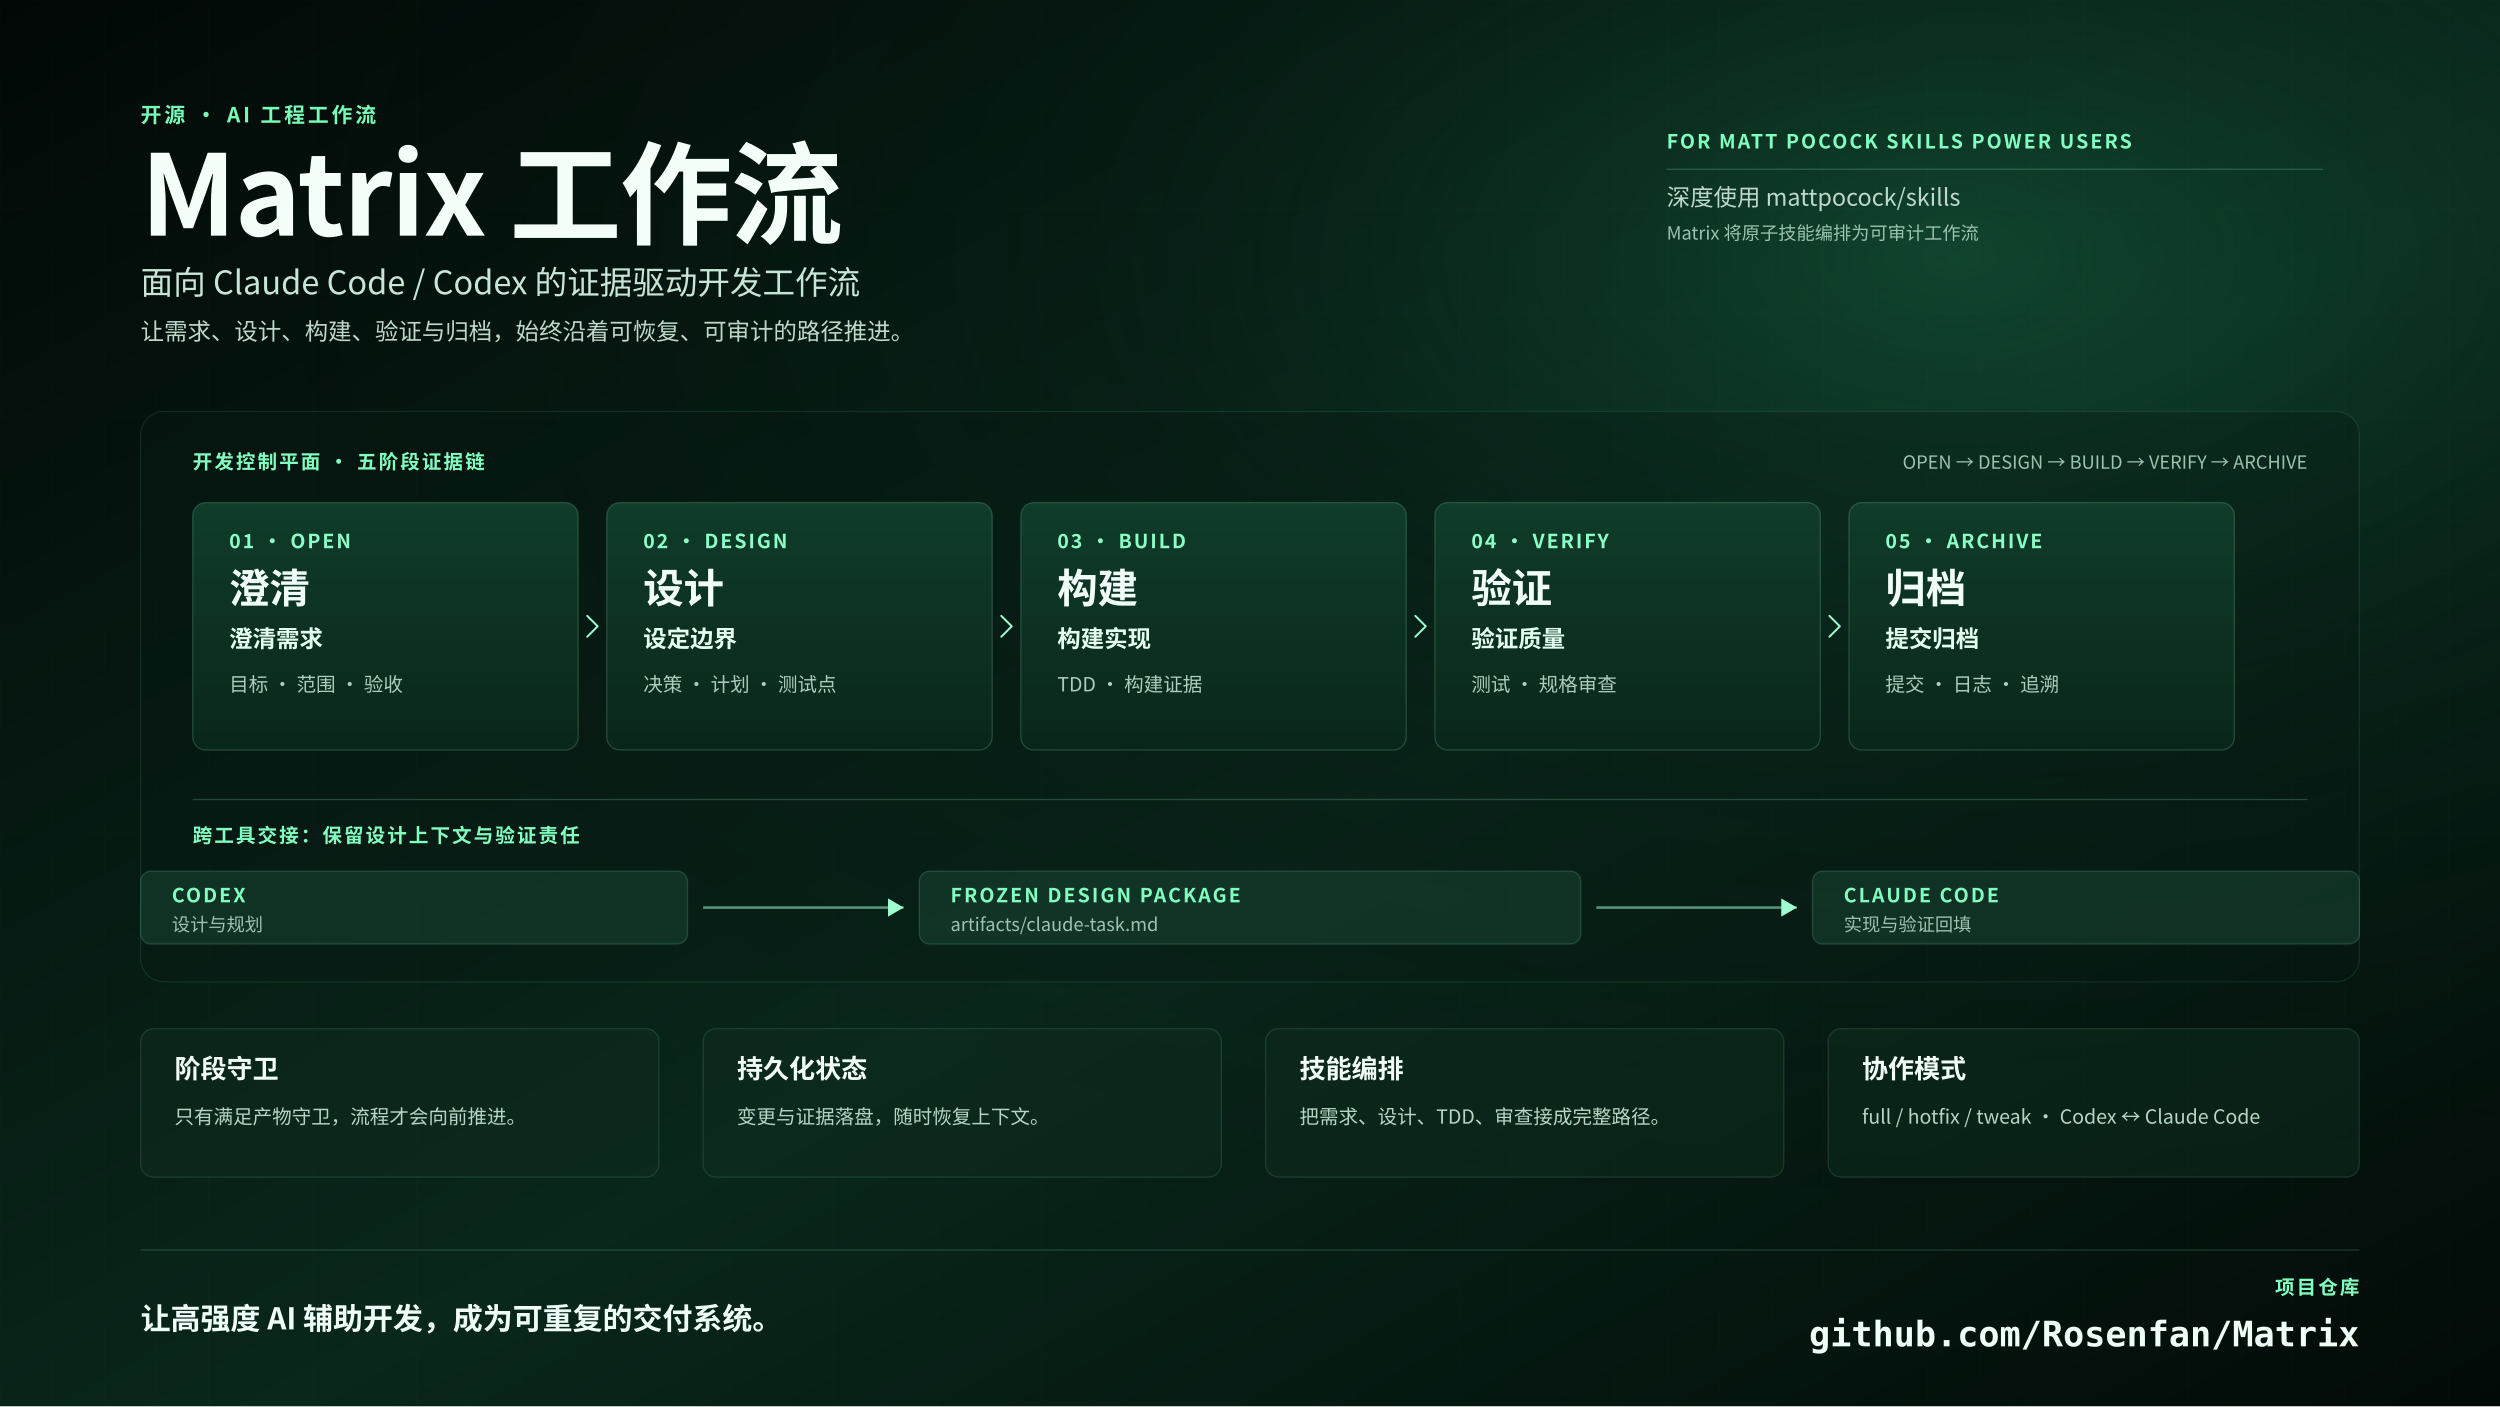
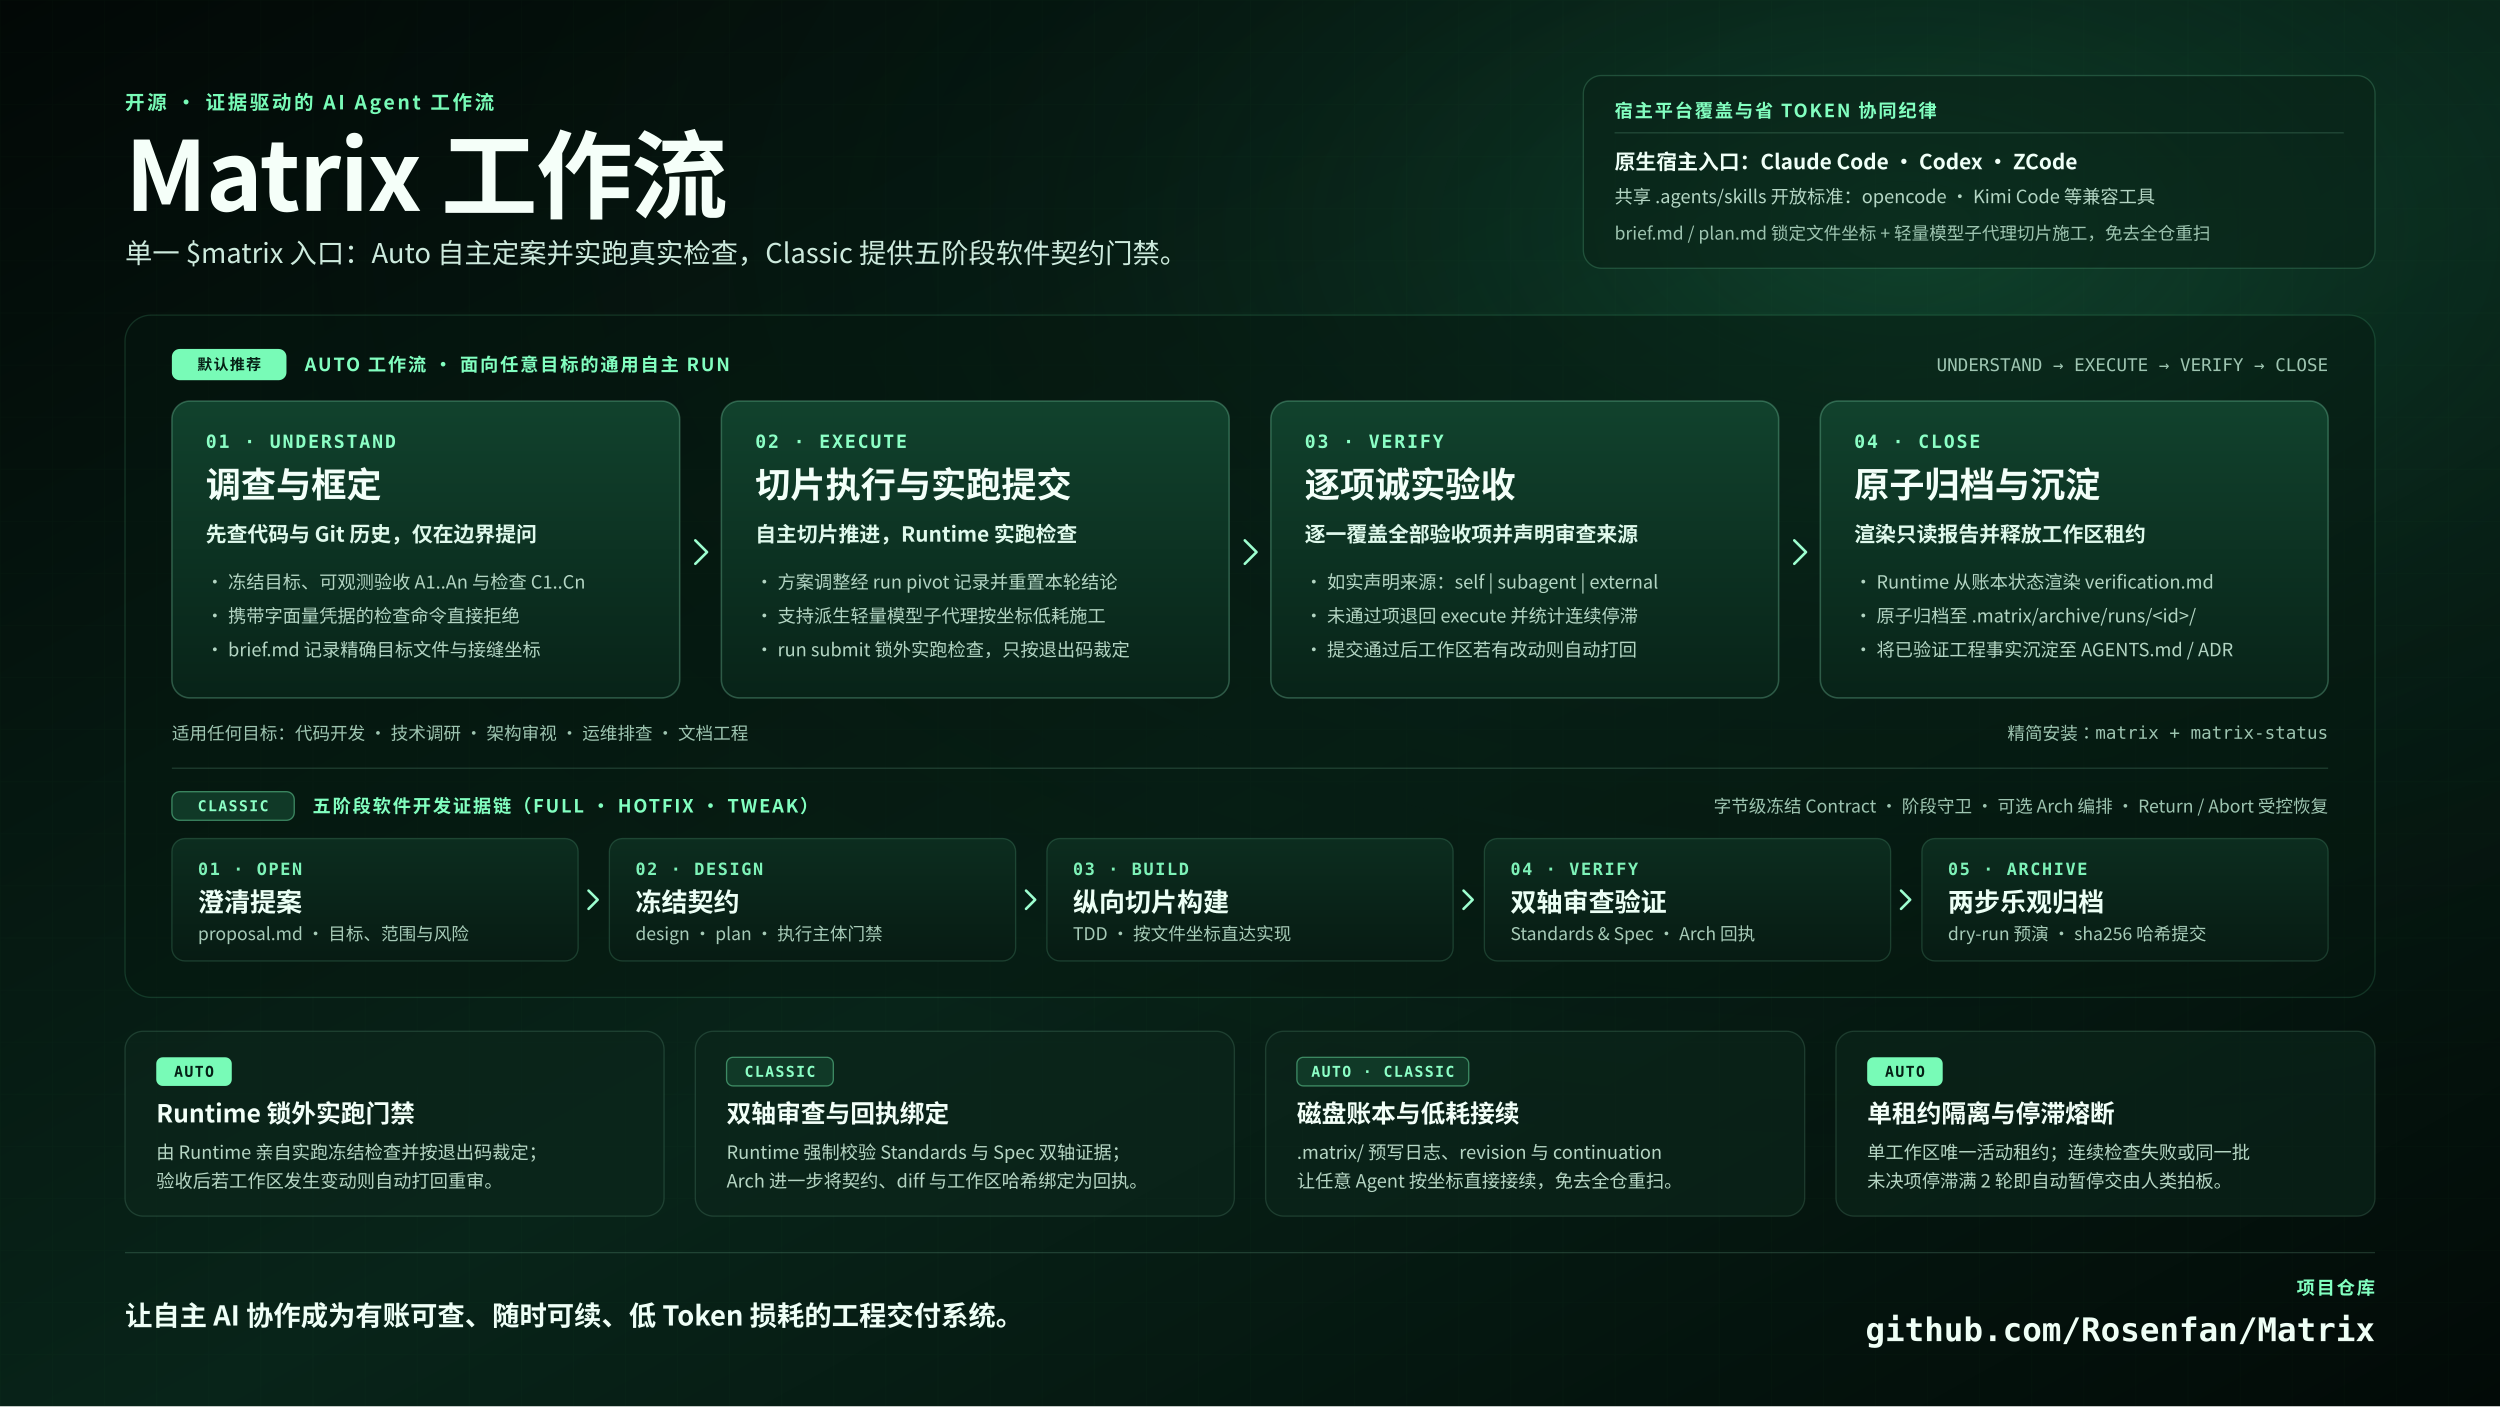
<svg xmlns="http://www.w3.org/2000/svg" width="1920" height="1080" viewBox="0 0 1920 1080" role="img" aria-labelledby="title description">
  <defs>
    <linearGradient id="bg" x1="0" y1="0" x2="1" y2="1">
-       <stop stop-color="#020806" />
-       <stop offset=".56" stop-color="#09271b" />
+       <stop offset="0" stop-color="#020806" />
+       <stop offset=".54" stop-color="#082419" />
      <stop offset="1" stop-color="#020a07" />
    </linearGradient>
-     <linearGradient id="beam" x1="0" y1="0" x2="1" y2="0">
-       <stop stop-color="#22ff9f" stop-opacity="0" />
-       <stop offset=".5" stop-color="#22ff9f" stop-opacity=".16" />
-       <stop offset="1" stop-color="#22ff9f" stop-opacity="0" />
-     </linearGradient>
-     <linearGradient id="stageSurface" x1="0" y1="0" x2="0" y2="1">
-       <stop stop-color="#103c29" />
-       <stop offset="1" stop-color="#092719" />
-     </linearGradient>
-     <radialGradient id="heroLight" cx="78%" cy="18%" r="72%">
-       <stop stop-color="#1d7c51" stop-opacity=".38" />
-       <stop offset=".48" stop-color="#0b2d20" stop-opacity=".16" />
+     <radialGradient id="hero" cx="76%" cy="16%" r="70%">
+       <stop offset="0" stop-color="#1d7c51" stop-opacity=".36" />
+       <stop offset=".5" stop-color="#0b2d20" stop-opacity=".15" />
      <stop offset="1" stop-color="#020806" stop-opacity="0" />
    </radialGradient>
+     <linearGradient id="beam" x1="0" y1="0" x2="1" y2="0">
+       <stop offset="0" stop-color="#22ff9f" stop-opacity="0" />
+       <stop offset=".5" stop-color="#22ff9f" stop-opacity=".22" />
+       <stop offset="1" stop-color="#22ff9f" stop-opacity="0" />
+     </linearGradient>
+     <linearGradient id="autoCard" x1="0" y1="0" x2="0" y2="1">
+       <stop offset="0" stop-color="#11422d" />
+       <stop offset="1" stop-color="#082318" />
+     </linearGradient>
+     <linearGradient id="classicCard" x1="0" y1="0" x2="0" y2="1">
+       <stop offset="0" stop-color="#0c2d1f" />
+       <stop offset="1" stop-color="#071b13" />
+     </linearGradient>
    <pattern id="grid" width="40" height="40" patternUnits="userSpaceOnUse">
-       <path d="M40 0H0V40" fill="none" stroke="#70ffb4" stroke-opacity=".014" />
+       <path d="M40 0H0V40" fill="none" stroke="#70ffb4" stroke-opacity=".016" />
    </pattern>
    <filter id="glow">
-       <feGaussianBlur stdDeviation="7" result="b" />
+       <feGaussianBlur stdDeviation="5" result="b" />
      <feMerge>
        <feMergeNode in="b" />
        <feMergeNode in="SourceGraphic" />
      </feMerge>
    </filter>
    <style>
-       .zh{font-family:'Microsoft YaHei','Noto Sans CJK SC',Arial,sans-serif}.mono{font-family:Consolas,'SFMono-Regular',monospace}.eyebrow{font-size:16px;font-weight:700;letter-spacing:2.2px;fill:#78fbb7}.title{font-size:86px;font-weight:700;letter-spacing:-1px;fill:#f5fff9}.subtitle{font-size:25px;fill:#c8e6d7}.copy{font-size:18px;fill:#bed9ca}.label{font-size:15px;font-weight:700;letter-spacing:1.6px;fill:#82ffc0}.tiny{font-size:14px;fill:#9bc3ae}.stageEn{font-size:15px;font-weight:700;letter-spacing:1.5px;fill:#8cffc6}.stageCn{font-size:31px;font-weight:700;fill:#f1fff8}.stageBody{font-size:18px;font-weight:700;fill:#e4fff0}.stageMeta{font-size:15px;fill:#accdbb}.featureTitle{font-size:20px;font-weight:700;fill:#f1fff8}.featureText{font-size:15px;fill:#b6d6c4}.footer{font-size:23px;font-weight:700;fill:#effff7}.panel{fill:#071a12;fill-opacity:.34;stroke:#70ffb4;stroke-opacity:.1;stroke-width:1}.stage{fill:url(#stageSurface);stroke:#a4ffd0;stroke-opacity:.18;stroke-width:1}.handoff{fill:#153c2b;fill-opacity:.7;stroke:#a4ffd0;stroke-opacity:.16;stroke-width:1}.feature{fill:#0d2b1e;fill-opacity:.56;stroke:#a4ffd0;stroke-opacity:.12;stroke-width:1}.rail{stroke:#9dffd0;stroke-opacity:.52;stroke-width:2;fill:none}.divider{stroke:#a4ffd0;stroke-opacity:.16;stroke-width:1}.soft{stroke:#a4ffd0;stroke-opacity:.2;stroke-width:1}.arrow{fill:#9dffd0}.chev{fill:none;stroke:#9dffd0;stroke-width:1.5;stroke-linecap:round;stroke-linejoin:round}
+       .zh{font-family:'Microsoft YaHei','PingFang SC','Noto Sans CJK SC',Arial,sans-serif}
+       .mono{font-family:Consolas,'SFMono-Regular',monospace}
+       .eyebrow{font-size:15px;font-weight:700;letter-spacing:2px;fill:#78fbb7}
+       .title{font-size:74px;font-weight:700;letter-spacing:-1px;fill:#f5fff9}
+       .subtitle{font-size:21px;fill:#cdeadd}
+       .label{font-size:14px;font-weight:700;letter-spacing:1.4px;fill:#82ffc0}
+       .tiny{font-size:13.5px;fill:#9ec5b1}
+       .hostPrimary{font-size:16px;font-weight:700;fill:#effff7}
+       .hostSub{font-size:14px;fill:#b4d6c4}
+       .stageStep{font-size:14px;font-weight:700;letter-spacing:1.4px;fill:#8cffc6}
+       .stageTitle{font-size:27px;font-weight:700;fill:#f3fff9}
+       .stageLead{font-size:16px;font-weight:700;fill:#dff9ec}
+       .stageBullet{font-size:14px;fill:#b3d5c3}
+       .classicStep{font-size:13px;font-weight:700;letter-spacing:1.2px;fill:#7ef2b8}
+       .classicTitle{font-size:20px;font-weight:700;fill:#ecfff5}
+       .classicMeta{font-size:13.5px;fill:#a7cbb8}
+       .featureTitle{font-size:19px;font-weight:700;fill:#f2fff8}
+       .featureText{font-size:14px;fill:#b6d6c4}
+       .badgeText{font-size:11.5px;font-weight:700;letter-spacing:1px;fill:#052015}
+       .badgeOutlineText{font-size:11.5px;font-weight:700;letter-spacing:1px;fill:#8cffc6}
+       .footer{font-size:21px;font-weight:700;fill:#effff7}
+       .panel{fill:#061710;fill-opacity:.48;stroke:#70ffb4;stroke-opacity:.14;stroke-width:1}
+       .hostBox{fill:#092218;fill-opacity:.62;stroke:#8cffc6;stroke-opacity:.18;stroke-width:1}
+       .autoStage{fill:url(#autoCard);stroke:#9dffd0;stroke-opacity:.26;stroke-width:1.2}
+       .classicStage{fill:url(#classicCard);stroke:#8cffc6;stroke-opacity:.16;stroke-width:1}
+       .feature{fill:#0b261b;fill-opacity:.64;stroke:#a4ffd0;stroke-opacity:.14;stroke-width:1}
+       .badgeFill{fill:#78fbb7}
+       .badgeOutline{fill:#103927;stroke:#78fbb7;stroke-opacity:.45;stroke-width:1}
+       .rail{stroke:#78fbb7;stroke-opacity:.5;stroke-width:2;fill:none}
+       .divider{stroke:#a4ffd0;stroke-opacity:.16;stroke-width:1}
+       .chev{fill:none;stroke:#9dffd0;stroke-width:2;stroke-linecap:round;stroke-linejoin:round}
    </style>
  </defs>
  <rect width="1920" height="1080" fill="url(#bg)" />
-   <rect width="1920" height="1080" fill="url(#heroLight)" />
+   <rect width="1920" height="1080" fill="url(#hero)" />
  <rect width="1920" height="1080" fill="url(#grid)" />
-   <path d="M1080 56H1812" stroke="url(#beam)" stroke-width="2" />
-   <path d="M108 264H1812" stroke="url(#beam)" stroke-width="2" />
+   <path d="M96 226H1824" stroke="url(#beam)" stroke-width="1.5" />
  <g class="zh">
-     <text x="108" y="94" class="eyebrow">开源 · AI 工程工作流</text>
-     <text x="108" y="181" class="title">Matrix 工作流</text>
-     <text x="108" y="226" class="subtitle">面向 Claude Code / Codex 的证据驱动开发工作流</text>
-     <text x="108" y="261" class="copy">让需求、设计、构建、验证与归档，始终沿着可恢复、可审计的路径推进。</text>
-     <g transform="translate(1280 92)">
-       <text x="0" y="22" class="label">FOR MATT POCOCK SKILLS POWER USERS</text>
-       <path d="M0 38H504" class="soft" />
-       <text x="0" y="66" class="copy">深度使用 mattpocock/skills</text>
-       <text x="0" y="92" class="tiny">Matrix 将原子技能编排为可审计工作流</text>
-     </g>
-     <rect x="108" y="316" width="1704" height="438" rx="18" class="panel" />
-     <text x="148" y="360" class="label">开发控制平面 · 五阶段证据链</text>
-     <text x="1772" y="360" class="tiny" text-anchor="end">OPEN → DESIGN → BUILD → VERIFY → ARCHIVE</text>
-     <path d="M174 404H1746" class="rail" filter="url(#glow)" />
-     <g>
-       <g transform="translate(148 386)">
-         <rect width="296" height="190" rx="10" class="stage" />
-         <text x="28" y="35" class="stageEn">01 · OPEN</text>
-         <text x="28" y="77" class="stageCn">澄清</text>
-         <text x="28" y="111" class="stageBody">澄清需求</text>
-         <text x="28" y="145" class="stageMeta">目标 · 范围 · 验收</text>
-       </g>
-       <g transform="translate(466 386)">
-         <rect width="296" height="190" rx="10" class="stage" />
-         <text x="28" y="35" class="stageEn">02 · DESIGN</text>
-         <text x="28" y="77" class="stageCn">设计</text>
-         <text x="28" y="111" class="stageBody">设定边界</text>
-         <text x="28" y="145" class="stageMeta">决策 · 计划 · 测试点</text>
-       </g>
-       <g transform="translate(784 386)">
-         <rect width="296" height="190" rx="10" class="stage" />
-         <text x="28" y="35" class="stageEn">03 · BUILD</text>
-         <text x="28" y="77" class="stageCn">构建</text>
-         <text x="28" y="111" class="stageBody">构建实现</text>
-         <text x="28" y="145" class="stageMeta">TDD · 构建证据</text>
-       </g>
-       <g transform="translate(1102 386)">
-         <rect width="296" height="190" rx="10" class="stage" />
-         <text x="28" y="35" class="stageEn">04 · VERIFY</text>
-         <text x="28" y="77" class="stageCn">验证</text>
-         <text x="28" y="111" class="stageBody">验证质量</text>
-         <text x="28" y="145" class="stageMeta">测试 · 规格审查</text>
-       </g>
-       <g transform="translate(1420 386)">
-         <rect width="296" height="190" rx="10" class="stage" />
-         <text x="28" y="35" class="stageEn">05 · ARCHIVE</text>
-         <text x="28" y="77" class="stageCn">归档</text>
-         <text x="28" y="111" class="stageBody">提交归档</text>
-         <text x="28" y="145" class="stageMeta">提交 · 日志 · 追溯</text>
-       </g>
-     </g>
-     <path d="M451 473l8 8-8 8M769 473l8 8-8 8M1087 473l8 8-8 8M1405 473l8 8-8 8" class="chev" />
-     <path d="M148 614H1772" class="soft" />
-     <text x="148" y="647" class="label">跨工具交接：保留设计上下文与验证责任</text>
-     <g transform="translate(108 669)">
-       <rect width="420" height="56" rx="8" class="handoff" />
-       <text x="24" y="24" class="label">CODEX</text>
-       <text x="24" y="46" class="tiny">设计与规划</text>
-       <path d="M432 28H586" class="rail" />
-       <path d="M586 28l-12-7v14z" class="arrow" />
-       <rect x="598" width="508" height="56" rx="8" class="handoff" />
-       <text x="622" y="24" class="label">FROZEN DESIGN PACKAGE</text>
-       <text x="622" y="46" class="tiny">artifacts/claude-task.md</text>
-       <path d="M1118 28H1272" class="rail" />
-       <path d="M1272 28l-12-7v14z" class="arrow" />
-       <rect x="1284" width="420" height="56" rx="8" class="handoff" />
-       <text x="1308" y="24" class="label">CLAUDE CODE</text>
-       <text x="1308" y="46" class="tiny">实现与验证回填</text>
-     </g>
-     <g>
-       <g transform="translate(108 790)">
-         <rect width="398" height="114" rx="10" class="feature" />
-         <text x="26" y="38" class="featureTitle">阶段守卫</text>
-         <text x="26" y="73" class="featureText">只有满足产物守卫，流程才会向前推进。</text>
-       </g>
-       <g transform="translate(540 790)">
-         <rect width="398" height="114" rx="10" class="feature" />
-         <text x="26" y="38" class="featureTitle">持久化状态</text>
-         <text x="26" y="73" class="featureText">变更与证据落盘，随时恢复上下文。</text>
-       </g>
-       <g transform="translate(972 790)">
-         <rect width="398" height="114" rx="10" class="feature" />
-         <text x="26" y="38" class="featureTitle">技能编排</text>
-         <text x="26" y="73" class="featureText">把需求、设计、TDD、审查接成完整路径。</text>
-       </g>
-       <g transform="translate(1404 790)">
-         <rect width="408" height="114" rx="10" class="feature" />
-         <text x="26" y="38" class="featureTitle">协作模式</text>
-         <text x="26" y="73" class="featureText">full / hotfix / tweak · Codex ↔ Claude Code</text>
-       </g>
-     </g>
-     <path d="M108 960H1812" class="divider" />
-     <text x="108" y="1021" class="footer">让高强度 AI 辅助开发，成为可重复的交付系统。</text>
-     <text x="1812" y="994" class="label" text-anchor="end">项目仓库</text>
-     <text x="1812" y="1034" class="mono" font-size="27" font-weight="700" fill="#effff6" text-anchor="end">github.com/Rosenfan/Matrix</text>
+     <text x="96" y="84" class="eyebrow">开源 · 证据驱动的 AI Agent 工作流</text>
+     <text x="96" y="162" class="title">Matrix 工作流</text>
+     <text x="96" y="202" class="subtitle">单一 $matrix 入口：Auto 自主定案并实跑真实检查，Classic 提供五阶段软件契约门禁。</text>
+     <g transform="translate(1216 58)">
+       <rect width="608" height="148" rx="14" class="hostBox" />
+       <text x="24" y="32" class="label">宿主平台覆盖与省 TOKEN 协同纪律</text>
+       <path d="M24 44H584" class="divider" />
+       <text x="24" y="72" class="hostPrimary">原生宿主入口：Claude Code · Codex · ZCode</text>
+       <text x="24" y="98" class="hostSub">共享 .agents/skills 开放标准：opencode · Kimi Code 等兼容工具</text>
+       <text x="24" y="126" class="tiny">brief.md / plan.md 锁定文件坐标 + 轻量模型子代理切片施工，免去全仓重扫</text>
+     </g>
+     <rect x="96" y="242" width="1728" height="524" rx="20" class="panel" />
+     <g transform="translate(132 268)">
+       <rect width="88" height="24" rx="6" class="badgeFill" />
+       <text x="44" y="16" text-anchor="middle" class="badgeText">默认推荐</text>
+       <text x="102" y="17" class="label">AUTO 工作流 · 面向任意目标的通用自主 RUN</text>
+       <text x="1656" y="17" text-anchor="end" class="tiny mono">UNDERSTAND → EXECUTE → VERIFY → CLOSE</text>
+     </g>
+     <path d="M160 424H1760" class="rail" filter="url(#glow)" />
+     <g transform="translate(132 308)">
+       <rect width="390" height="228" rx="14" class="autoStage" />
+       <text x="26" y="36" class="stageStep mono">01 · UNDERSTAND</text>
+       <text x="26" y="74" class="stageTitle">调查与框定</text>
+       <text x="26" y="108" class="stageLead">先查代码与 Git 历史，仅在边界提问</text>
+       <text x="26" y="144" class="stageBullet">• 冻结目标、可观测验收 A1..An 与检查 C1..Cn</text>
+       <text x="26" y="170" class="stageBullet">• 携带字面量凭据的检查命令直接拒绝</text>
+       <text x="26" y="196" class="stageBullet">• brief.md 记录精确目标文件与接缝坐标</text>
+     </g>
+     <g transform="translate(554 308)">
+       <rect width="390" height="228" rx="14" class="autoStage" />
+       <text x="26" y="36" class="stageStep mono">02 · EXECUTE</text>
+       <text x="26" y="74" class="stageTitle">切片执行与实跑提交</text>
+       <text x="26" y="108" class="stageLead">自主切片推进，Runtime 实跑检查</text>
+       <text x="26" y="144" class="stageBullet">• 方案调整经 run pivot 记录并重置本轮结论</text>
+       <text x="26" y="170" class="stageBullet">• 支持派生轻量模型子代理按坐标低耗施工</text>
+       <text x="26" y="196" class="stageBullet">• run submit 锁外实跑检查，只按退出码裁定</text>
+     </g>
+     <g transform="translate(976 308)">
+       <rect width="390" height="228" rx="14" class="autoStage" />
+       <text x="26" y="36" class="stageStep mono">03 · VERIFY</text>
+       <text x="26" y="74" class="stageTitle">逐项诚实验收</text>
+       <text x="26" y="108" class="stageLead">逐一覆盖全部验收项并声明审查来源</text>
+       <text x="26" y="144" class="stageBullet">• 如实声明来源：self | subagent | external</text>
+       <text x="26" y="170" class="stageBullet">• 未通过项退回 execute 并统计连续停滞</text>
+       <text x="26" y="196" class="stageBullet">• 提交通过后工作区若有改动则自动打回</text>
+     </g>
+     <g transform="translate(1398 308)">
+       <rect width="390" height="228" rx="14" class="autoStage" />
+       <text x="26" y="36" class="stageStep mono">04 · CLOSE</text>
+       <text x="26" y="74" class="stageTitle">原子归档与沉淀</text>
+       <text x="26" y="108" class="stageLead">渲染只读报告并释放工作区租约</text>
+       <text x="26" y="144" class="stageBullet">• Runtime 从账本状态渲染 verification.md</text>
+       <text x="26" y="170" class="stageBullet">• 原子归档至 .matrix/archive/runs/&lt;id&gt;/</text>
+       <text x="26" y="196" class="stageBullet">• 将已验证工程事实沉淀至 AGENTS.md / ADR</text>
+     </g>
+     <path d="M534 415l9 9-9 9M956 415l9 9-9 9M1378 415l9 9-9 9" class="chev" />
+     <text x="132" y="568" class="tiny">适用任何目标：代码开发 · 技术调研 · 架构审视 · 运维排查 · 文档工程</text>
+     <text x="1788" y="568" text-anchor="end" class="tiny mono">精简安装：matrix + matrix-status</text>
+     <path d="M132 590H1788" class="divider" />
+     <g transform="translate(132 608)">
+       <rect width="94" height="22" rx="6" class="badgeOutline" />
+       <text x="47" y="15" text-anchor="middle" class="badgeOutlineText mono">CLASSIC</text>
+       <text x="108" y="16" class="label">五阶段软件开发证据链（FULL · HOTFIX · TWEAK）</text>
+       <text x="1656" y="16" text-anchor="end" class="tiny">字节级冻结 Contract · 阶段守卫 · 可选 Arch 编排 · Return / Abort 受控恢复</text>
+     </g>
+     <g transform="translate(132 644)">
+       <g transform="translate(0 0)">
+         <rect width="312" height="94" rx="10" class="classicStage" />
+         <text x="20" y="28" class="classicStep mono">01 · OPEN</text>
+         <text x="20" y="56" class="classicTitle">澄清提案</text>
+         <text x="20" y="78" class="classicMeta">proposal.md · 目标、范围与风险</text>
+       </g>
+       <g transform="translate(336 0)">
+         <rect width="312" height="94" rx="10" class="classicStage" />
+         <text x="20" y="28" class="classicStep mono">02 · DESIGN</text>
+         <text x="20" y="56" class="classicTitle">冻结契约</text>
+         <text x="20" y="78" class="classicMeta">design · plan · 执行主体门禁</text>
+       </g>
+       <g transform="translate(672 0)">
+         <rect width="312" height="94" rx="10" class="classicStage" />
+         <text x="20" y="28" class="classicStep mono">03 · BUILD</text>
+         <text x="20" y="56" class="classicTitle">纵向切片构建</text>
+         <text x="20" y="78" class="classicMeta">TDD · 按文件坐标直达实现</text>
+       </g>
+       <g transform="translate(1008 0)">
+         <rect width="312" height="94" rx="10" class="classicStage" />
+         <text x="20" y="28" class="classicStep mono">04 · VERIFY</text>
+         <text x="20" y="56" class="classicTitle">双轴审查验证</text>
+         <text x="20" y="78" class="classicMeta">Standards &amp; Spec · Arch 回执</text>
+       </g>
+       <g transform="translate(1344 0)">
+         <rect width="312" height="94" rx="10" class="classicStage" />
+         <text x="20" y="28" class="classicStep mono">05 · ARCHIVE</text>
+         <text x="20" y="56" class="classicTitle">两步乐观归档</text>
+         <text x="20" y="78" class="classicMeta">dry-run 预演 · sha256 哈希提交</text>
+       </g>
+       <path d="M320 40l7 7-7 7M656 40l7 7-7 7M992 40l7 7-7 7M1328 40l7 7-7 7" class="chev" />
+     </g>
+     <g transform="translate(96 792)">
+       <g transform="translate(0 0)">
+         <rect width="414" height="142" rx="14" class="feature" />
+         <rect x="24" y="20" width="58" height="22" rx="5" class="badgeFill" />
+         <text x="53" y="35" text-anchor="middle" class="badgeText mono">AUTO</text>
+         <text x="24" y="70" class="featureTitle">Runtime 锁外实跑门禁</text>
+         <text x="24" y="98" class="featureText">由 Runtime 亲自实跑冻结检查并按退出码裁定；</text>
+         <text x="24" y="120" class="featureText">验收后若工作区发生变动则自动打回重审。</text>
+       </g>
+       <g transform="translate(438 0)">
+         <rect width="414" height="142" rx="14" class="feature" />
+         <rect x="24" y="20" width="82" height="22" rx="5" class="badgeOutline" />
+         <text x="65" y="35" text-anchor="middle" class="badgeOutlineText mono">CLASSIC</text>
+         <text x="24" y="70" class="featureTitle">双轴审查与回执绑定</text>
+         <text x="24" y="98" class="featureText">Runtime 强制校验 Standards 与 Spec 双轴证据；</text>
+         <text x="24" y="120" class="featureText">Arch 进一步将契约、diff 与工作区哈希绑定为回执。</text>
+       </g>
+       <g transform="translate(876 0)">
+         <rect width="414" height="142" rx="14" class="feature" />
+         <rect x="24" y="20" width="132" height="22" rx="5" class="badgeOutline" />
+         <text x="90" y="35" text-anchor="middle" class="badgeOutlineText mono">AUTO · CLASSIC</text>
+         <text x="24" y="70" class="featureTitle">磁盘账本与低耗接续</text>
+         <text x="24" y="98" class="featureText">.matrix/ 预写日志、revision 与 continuation</text>
+         <text x="24" y="120" class="featureText">让任意 Agent 按坐标直接接续，免去全仓重扫。</text>
+       </g>
+       <g transform="translate(1314 0)">
+         <rect width="414" height="142" rx="14" class="feature" />
+         <rect x="24" y="20" width="58" height="22" rx="5" class="badgeFill" />
+         <text x="53" y="35" text-anchor="middle" class="badgeText mono">AUTO</text>
+         <text x="24" y="70" class="featureTitle">单租约隔离与停滞熔断</text>
+         <text x="24" y="98" class="featureText">单工作区唯一活动租约；连续检查失败或同一批</text>
+         <text x="24" y="120" class="featureText">未决项停滞满 2 轮即自动暂停交由人类拍板。</text>
+       </g>
+     </g>
+     <path d="M96 962H1824" class="divider" />
+     <text x="96" y="1018" class="footer">让自主 AI 协作成为有账可查、随时可续、低 Token 损耗的工程交付系统。</text>
+     <text x="1824" y="994" text-anchor="end" class="label">项目仓库</text>
+     <text x="1824" y="1030" text-anchor="end" class="mono" font-size="25" font-weight="700" fill="#effff6">github.com/Rosenfan/Matrix</text>
  </g>
</svg>
